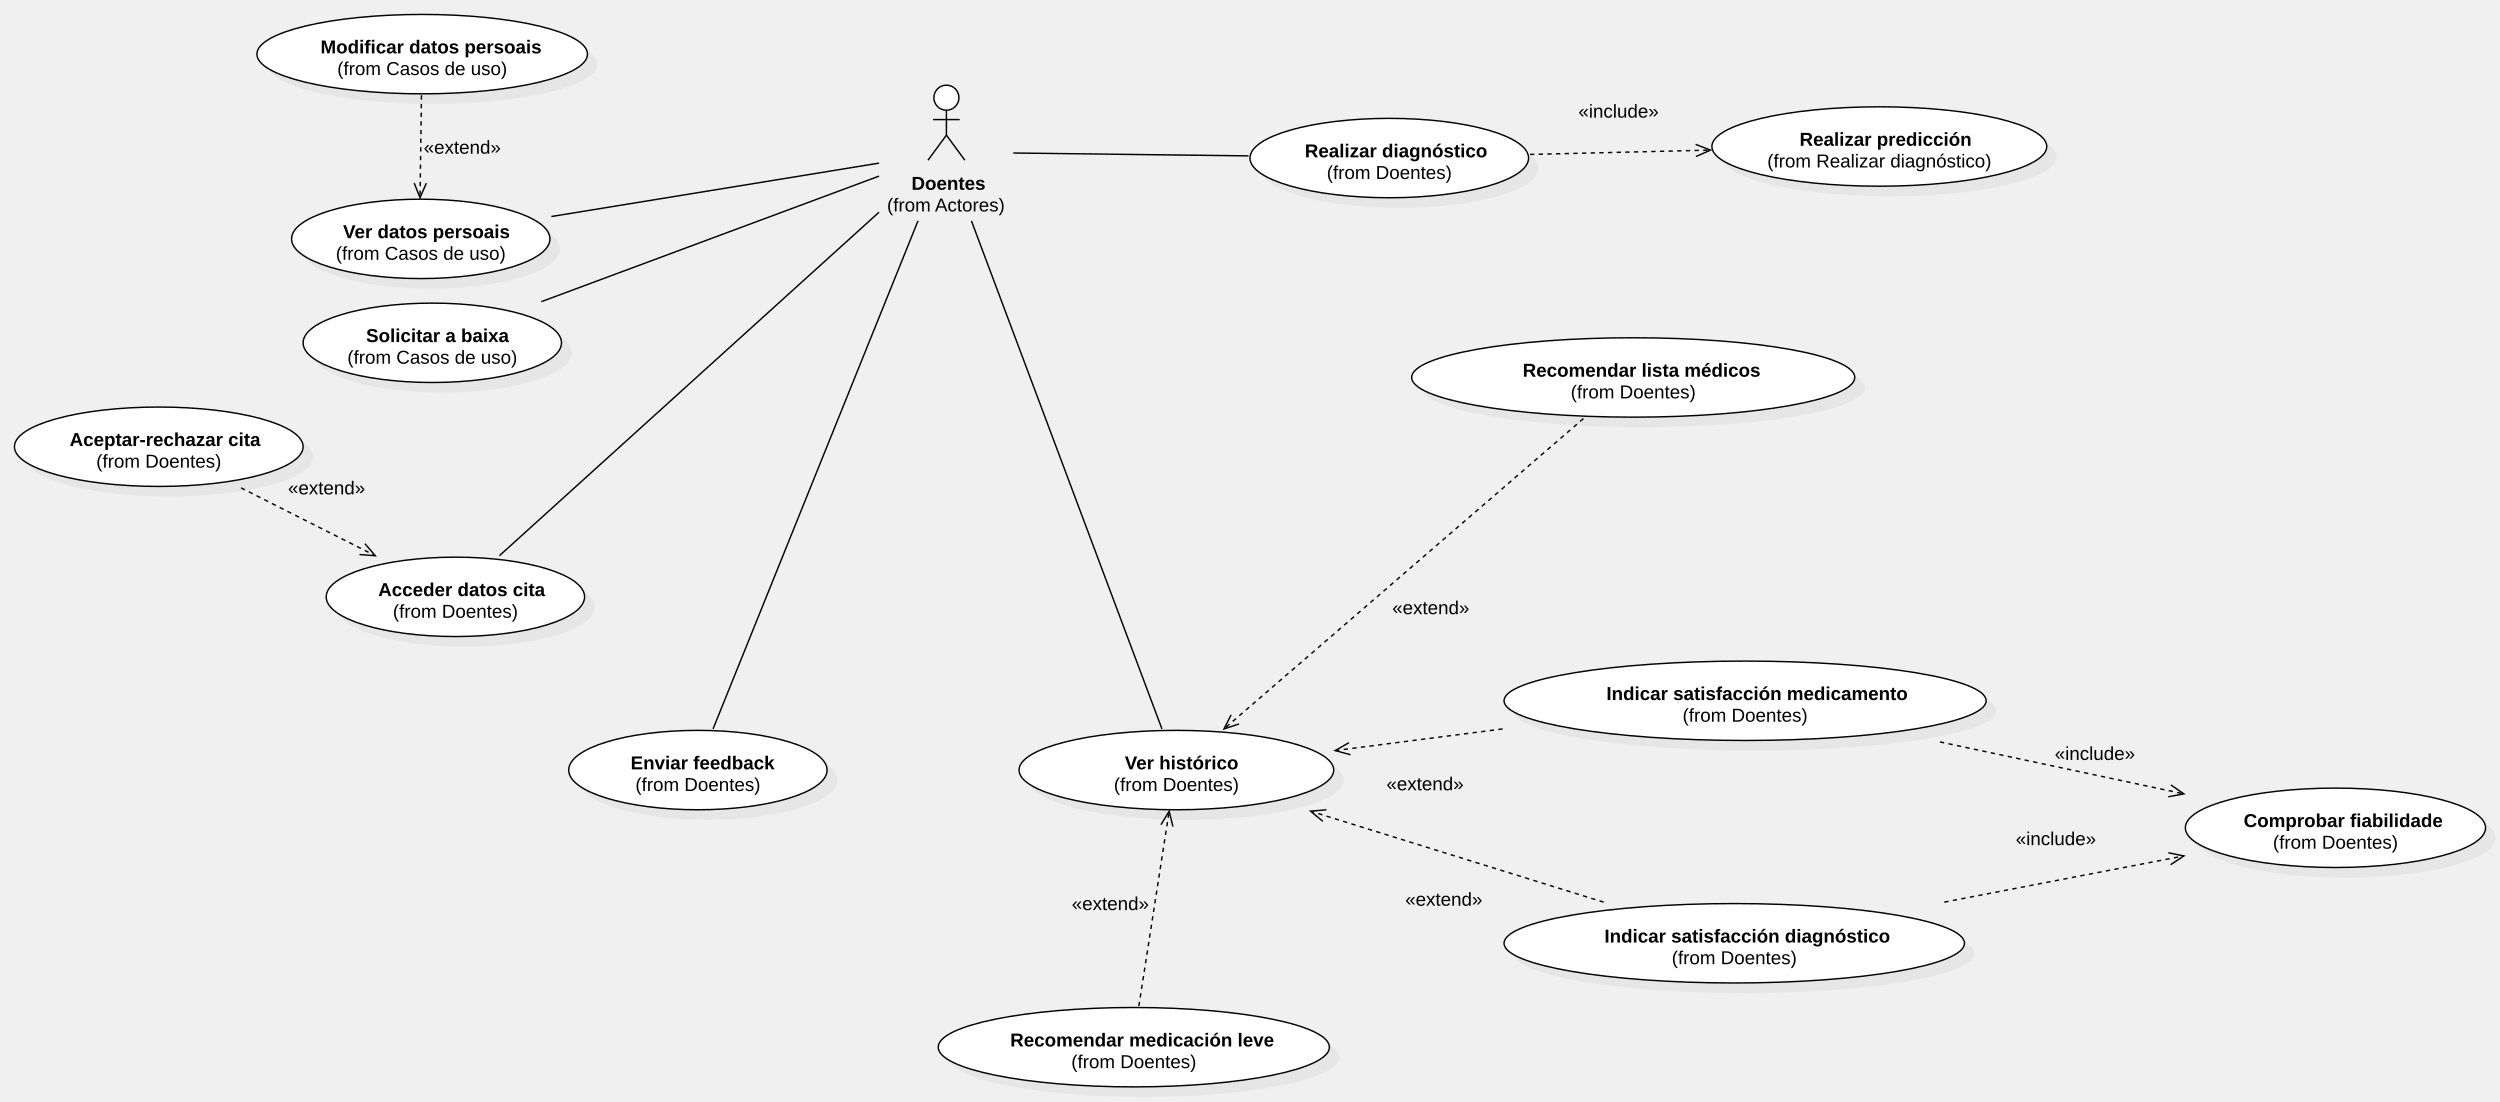
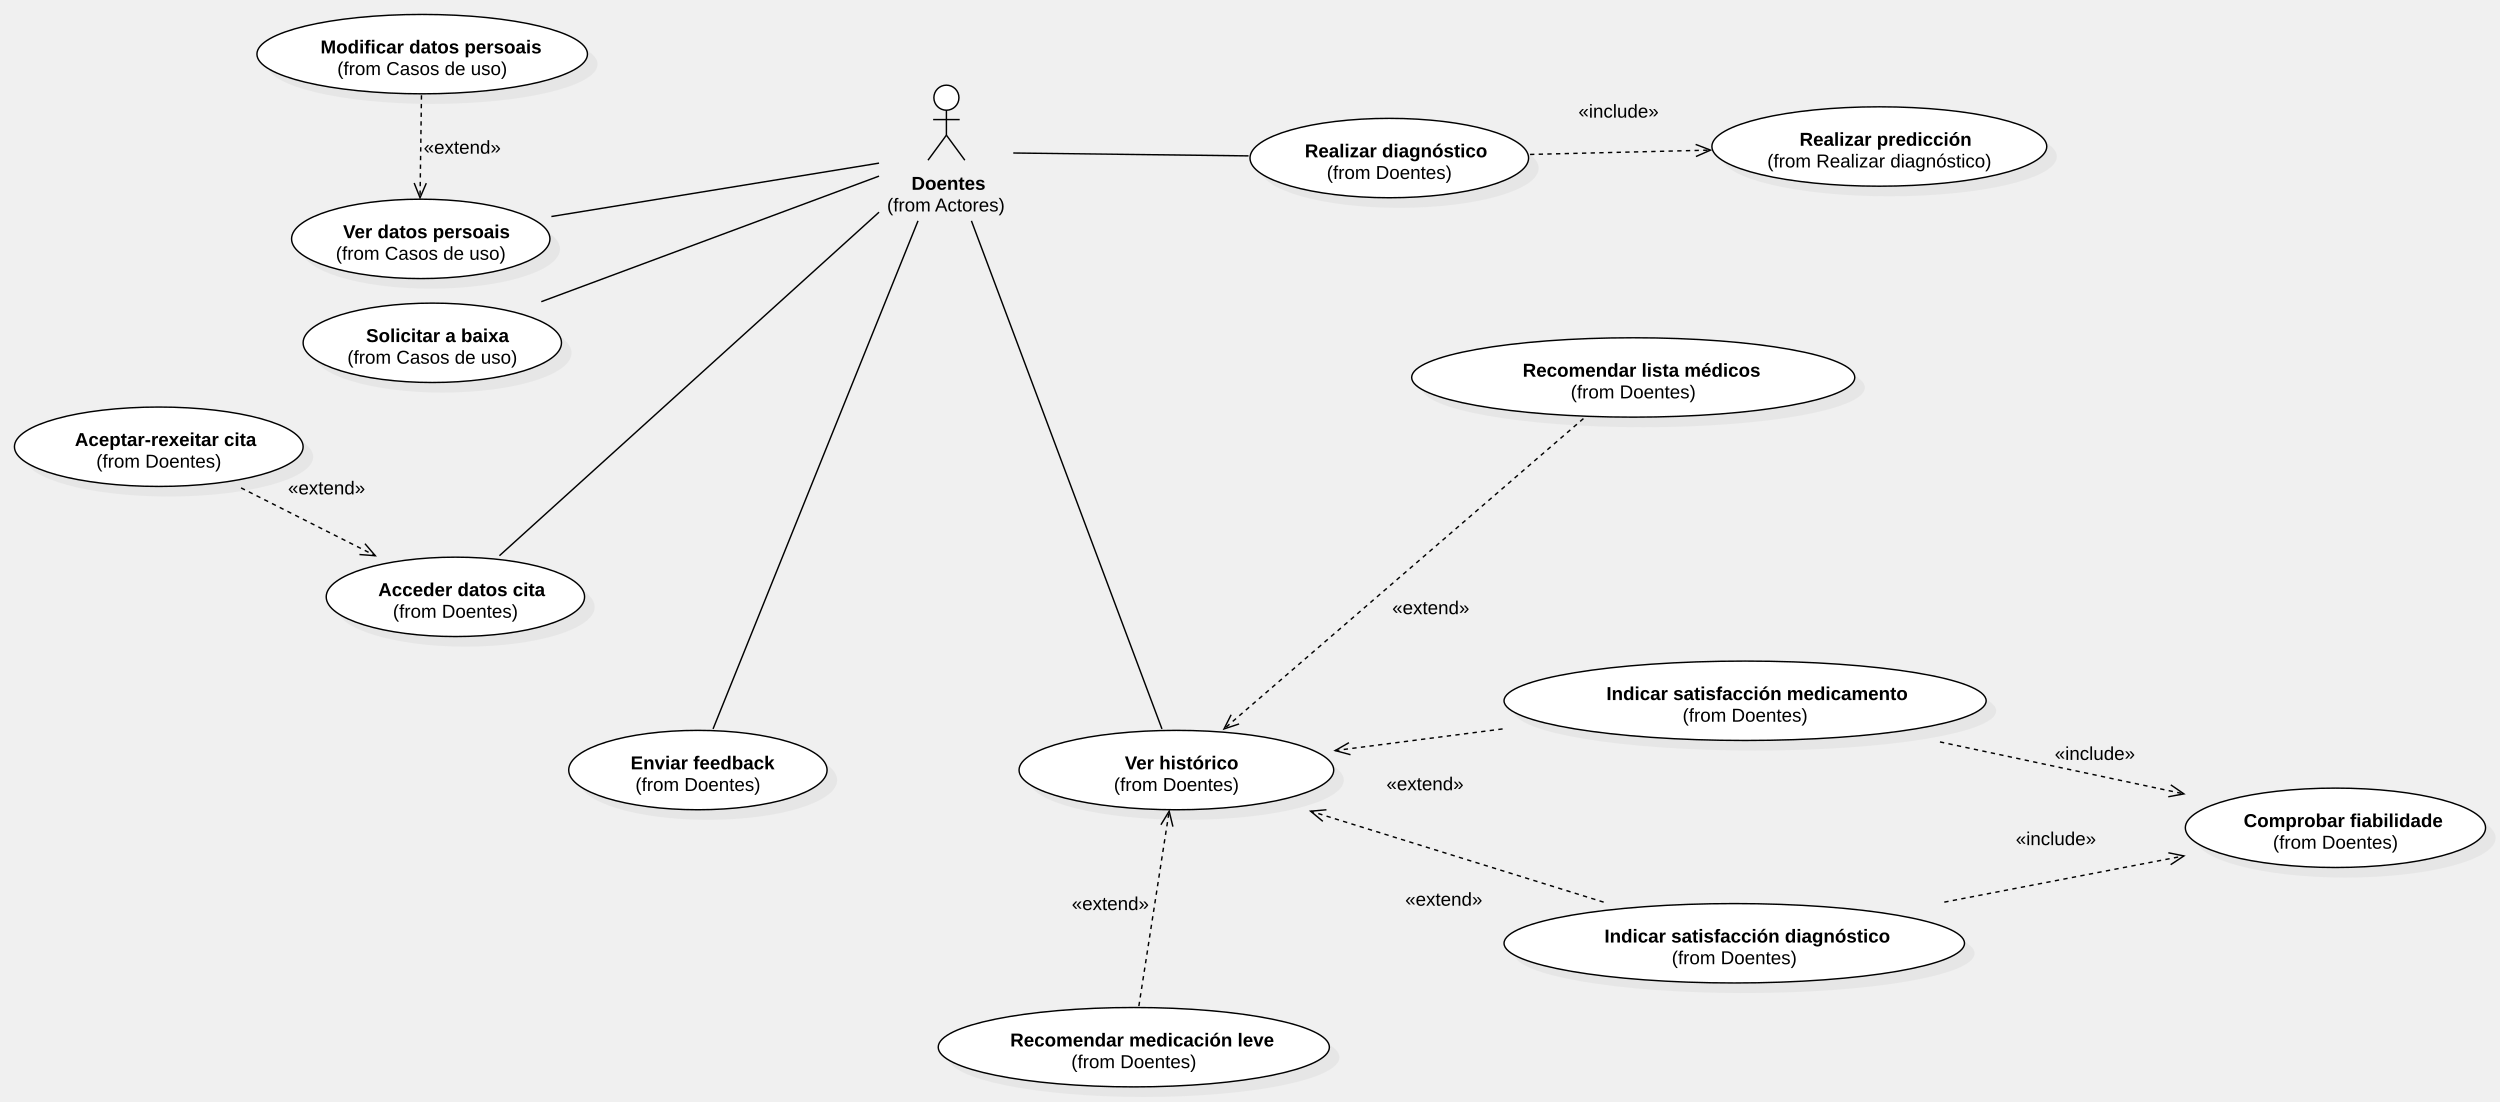
<svg xmlns="http://www.w3.org/2000/svg" version="1.1" width="1732" height="763">
  <defs />
  <g>
    <g transform="translate(-22,-246) scale(1,1)">
      <path fill="#ffffff" stroke="none" d="M 668.992 313.68 C 668.992 308.886 672.877 305 677.671 305 C 682.464 305 686.35 308.886 686.35 313.68 C 686.35 318.474 682.464 322.36 677.671 322.36 C 672.877 322.36 668.992 318.474 668.992 313.68 Z" />
    </g>
    <g transform="translate(-22,-246) scale(1,1)">
      <path fill="none" stroke="#000000" d="M 668.992 313.68 C 668.992 308.886 672.877 305 677.671 305 C 682.464 305 686.35 308.886 686.35 313.68 C 686.35 318.474 682.464 322.36 677.671 322.36 C 672.877 322.36 668.992 318.474 668.992 313.68 Z" stroke-miterlimit="10" />
    </g>
    <g transform="translate(-22,-246) scale(1,1)">
      <path fill="none" stroke="#000000" d="M 677.671 322.36 L 677.671 339.64" stroke-miterlimit="10" />
    </g>
    <g transform="translate(-22,-246) scale(1,1)">
      <path fill="none" stroke="#000000" d="M 668.481 328.84 L 686.861 328.84" stroke-miterlimit="10" />
    </g>
    <g transform="translate(-22,-246) scale(1,1)">
      <path fill="none" stroke="#000000" d="M 677.671 339.64 L 664.907 357" stroke-miterlimit="10" />
    </g>
    <g transform="translate(-22,-246) scale(1,1)">
      <path fill="none" stroke="#000000" d="M 677.671 339.64 L 690.435 357" stroke-miterlimit="10" />
    </g>
    <g transform="translate(-22,-246) scale(1,1)">
      <g>
        <path fill="none" stroke="none" />
        <text fill="#000000" stroke="none" font-family="Arial" font-size="13px" font-style="normal" font-weight="bold" text-decoration="none" x="653.461" y="377.5">Doentes</text>
      </g>
    </g>
    <g transform="translate(-22,-246) scale(1,1)">
      <g>
        <path fill="none" stroke="none" />
        <text fill="#000000" stroke="none" font-family="Arial" font-size="13px" font-style="normal" font-weight="normal" text-decoration="none" x="636.5" y="392.5">(from Actores)</text>
      </g>
    </g>
    <g transform="translate(-22,-246) scale(1,1)">
      <path fill="#C0C0C0" stroke="none" d="M 895 362.5 C 895 347.312 938.205 335 991.5 335 C 1044.795 335 1088 347.312 1088 362.5 C 1088 377.688 1044.795 390 991.5 390 C 938.205 390 895 377.688 895 362.5 Z" opacity="0.2" />
    </g>
    <g transform="translate(-22,-246) scale(1,1)">
      <path fill="#ffffff" stroke="none" d="M 888 355.5 C 888 340.312 931.205 328 984.5 328 C 1037.795 328 1081 340.312 1081 355.5 C 1081 370.688 1037.795 383 984.5 383 C 931.205 383 888 370.688 888 355.5 Z" />
    </g>
    <g transform="translate(-22,-246) scale(1,1)">
      <path fill="none" stroke="#000000" d="M 888 355.5 C 888 340.312 931.205 328 984.5 328 C 1037.795 328 1081 340.312 1081 355.5 C 1081 370.688 1037.795 383 984.5 383 C 931.205 383 888 370.688 888 355.5 Z" stroke-miterlimit="10" />
    </g>
    <g transform="translate(-22,-246) scale(1,1)">
      <g>
        <path fill="none" stroke="none" />
        <text fill="#000000" stroke="none" font-family="Arial" font-size="13px" font-style="normal" font-weight="bold" text-decoration="none" x="925.968" y="355">Realizar diagnóstico</text>
      </g>
    </g>
    <g transform="translate(-22,-246) scale(1,1)">
      <g>
        <path fill="none" stroke="none" />
        <text fill="#000000" stroke="none" font-family="Arial" font-size="13px" font-style="normal" font-weight="normal" text-decoration="none" x="941.155" y="370">(from Doentes)</text>
      </g>
    </g>
    <g transform="translate(-22,-246) scale(1,1)">
      <path fill="none" stroke="#000000" d="M 724 352 L 887 354" stroke-miterlimit="10" />
    </g>
    <g transform="translate(-22,-246) scale(1,1)">
      <path fill="#C0C0C0" stroke="none" d="M 423 786.5 C 423 771.312 463.071 759 512.5 759 C 561.929 759 602 771.312 602 786.5 C 602 801.688 561.929 814 512.5 814 C 463.071 814 423 801.688 423 786.5 Z" opacity="0.2" />
    </g>
    <g transform="translate(-22,-246) scale(1,1)">
      <path fill="#ffffff" stroke="none" d="M 416 779.5 C 416 764.312 456.071 752 505.5 752 C 554.929 752 595 764.312 595 779.5 C 595 794.688 554.929 807 505.5 807 C 456.071 807 416 794.688 416 779.5 Z" />
    </g>
    <g transform="translate(-22,-246) scale(1,1)">
      <path fill="none" stroke="#000000" d="M 416 779.5 C 416 764.312 456.071 752 505.5 752 C 554.929 752 595 764.312 595 779.5 C 595 794.688 554.929 807 505.5 807 C 456.071 807 416 794.688 416 779.5 Z" stroke-miterlimit="10" />
    </g>
    <g transform="translate(-22,-246) scale(1,1)">
      <g>
        <path fill="none" stroke="none" />
        <text fill="#000000" stroke="none" font-family="Arial" font-size="13px" font-style="normal" font-weight="bold" text-decoration="none" x="458.889" y="779">Enviar feedback</text>
      </g>
    </g>
    <g transform="translate(-22,-246) scale(1,1)">
      <g>
        <path fill="none" stroke="none" />
        <text fill="#000000" stroke="none" font-family="Arial" font-size="13px" font-style="normal" font-weight="normal" text-decoration="none" x="462.155" y="794">(from Doentes)</text>
      </g>
    </g>
    <g transform="translate(-22,-246) scale(1,1)">
      <path fill="none" stroke="#000000" d="M 658 399 L 516 751" stroke-miterlimit="10" />
    </g>
    <g transform="translate(-22,-246) scale(1,1)">
      <path fill="#C0C0C0" stroke="none" d="M 735 786.5 C 735 771.312 783.801 759 844 759 C 904.199 759 953 771.312 953 786.5 C 953 801.688 904.199 814 844 814 C 783.801 814 735 801.688 735 786.5 Z" opacity="0.2" />
    </g>
    <g transform="translate(-22,-246) scale(1,1)">
      <path fill="#ffffff" stroke="none" d="M 728 779.5 C 728 764.312 776.801 752 837 752 C 897.199 752 946 764.312 946 779.5 C 946 794.688 897.199 807 837 807 C 776.801 807 728 794.688 728 779.5 Z" />
    </g>
    <g transform="translate(-22,-246) scale(1,1)">
      <path fill="none" stroke="#000000" d="M 728 779.5 C 728 764.312 776.801 752 837 752 C 897.199 752 946 764.312 946 779.5 C 946 794.688 897.199 807 837 807 C 776.801 807 728 794.688 728 779.5 Z" stroke-miterlimit="10" />
    </g>
    <g transform="translate(-22,-246) scale(1,1)">
      <g>
        <path fill="none" stroke="none" />
        <text fill="#000000" stroke="none" font-family="Arial" font-size="13px" font-style="normal" font-weight="bold" text-decoration="none" x="801.234" y="779">Ver histórico</text>
      </g>
    </g>
    <g transform="translate(-22,-246) scale(1,1)">
      <g>
        <path fill="none" stroke="none" />
        <text fill="#000000" stroke="none" font-family="Arial" font-size="13px" font-style="normal" font-weight="normal" text-decoration="none" x="793.655" y="794">(from Doentes)</text>
      </g>
    </g>
    <g transform="translate(-22,-246) scale(1,1)">
      <path fill="none" stroke="#000000" d="M 695 399 L 827 751" stroke-miterlimit="10" />
    </g>
    <g transform="translate(-22,-246) scale(1,1)">
      <path fill="#C0C0C0" stroke="none" d="M 1007 514.5 C 1007 499.312 1075.724 487 1160.5 487 C 1245.276 487 1314 499.312 1314 514.5 C 1314 529.688 1245.276 542 1160.5 542 C 1075.724 542 1007 529.688 1007 514.5 Z" opacity="0.2" />
    </g>
    <g transform="translate(-22,-246) scale(1,1)">
      <path fill="#ffffff" stroke="none" d="M 1000 507.5 C 1000 492.312 1068.724 480 1153.5 480 C 1238.276 480 1307 492.312 1307 507.5 C 1307 522.688 1238.276 535 1153.5 535 C 1068.724 535 1000 522.688 1000 507.5 Z" />
    </g>
    <g transform="translate(-22,-246) scale(1,1)">
      <path fill="none" stroke="#000000" d="M 1000 507.5 C 1000 492.312 1068.724 480 1153.5 480 C 1238.276 480 1307 492.312 1307 507.5 C 1307 522.688 1238.276 535 1153.5 535 C 1068.724 535 1000 522.688 1000 507.5 Z" stroke-miterlimit="10" />
    </g>
    <g transform="translate(-22,-246) scale(1,1)">
      <g>
        <path fill="none" stroke="none" />
        <text fill="#000000" stroke="none" font-family="Arial" font-size="13px" font-style="normal" font-weight="bold" text-decoration="none" x="1076.912" y="507">Recomendar lista médicos</text>
      </g>
    </g>
    <g transform="translate(-22,-246) scale(1,1)">
      <g>
        <path fill="none" stroke="none" />
        <text fill="#000000" stroke="none" font-family="Arial" font-size="13px" font-style="normal" font-weight="normal" text-decoration="none" x="1110.155" y="522">(from Doentes)</text>
      </g>
    </g>
    <g transform="translate(-22,-246) scale(1,1)">
      <path fill="#C0C0C0" stroke="none" d="M 255 666.5 C 255 651.312 295.071 639 344.5 639 C 393.929 639 434 651.312 434 666.5 C 434 681.688 393.929 694 344.5 694 C 295.071 694 255 681.688 255 666.5 Z" opacity="0.2" />
    </g>
    <g transform="translate(-22,-246) scale(1,1)">
      <path fill="#ffffff" stroke="none" d="M 248 659.5 C 248 644.312 288.071 632 337.5 632 C 386.929 632 427 644.312 427 659.5 C 427 674.688 386.929 687 337.5 687 C 288.071 687 248 674.688 248 659.5 Z" />
    </g>
    <g transform="translate(-22,-246) scale(1,1)">
      <path fill="none" stroke="#000000" d="M 248 659.5 C 248 644.312 288.071 632 337.5 632 C 386.929 632 427 644.312 427 659.5 C 427 674.688 386.929 687 337.5 687 C 288.071 687 248 674.688 248 659.5 Z" stroke-miterlimit="10" />
    </g>
    <g transform="translate(-22,-246) scale(1,1)">
      <g>
        <path fill="none" stroke="none" />
        <text fill="#000000" stroke="none" font-family="Arial" font-size="13px" font-style="normal" font-weight="bold" text-decoration="none" x="284.027" y="659">Acceder datos cita</text>
      </g>
    </g>
    <g transform="translate(-22,-246) scale(1,1)">
      <g>
        <path fill="none" stroke="none" />
        <text fill="#000000" stroke="none" font-family="Arial" font-size="13px" font-style="normal" font-weight="normal" text-decoration="none" x="294.155" y="674">(from Doentes)</text>
      </g>
    </g>
    <g transform="translate(-22,-246) scale(1,1)">
      <path fill="none" stroke="#000000" d="M 631 393 L 368 631" stroke-miterlimit="10" />
    </g>
    <g transform="translate(-22,-246) scale(1,1)">
      <path fill="#C0C0C0" stroke="none" d="M 39 562.5 C 39 547.312 83.772 535 139 535 C 194.228 535 239 547.312 239 562.5 C 239 577.688 194.228 590 139 590 C 83.772 590 39 577.688 39 562.5 Z" opacity="0.2" />
    </g>
    <g transform="translate(-22,-246) scale(1,1)">
      <path fill="#ffffff" stroke="none" d="M 32 555.5 C 32 540.312 76.772 528 132 528 C 187.228 528 232 540.312 232 555.5 C 232 570.688 187.228 583 132 583 C 76.772 583 32 570.688 32 555.5 Z" />
    </g>
    <g transform="translate(-22,-246) scale(1,1)">
      <path fill="none" stroke="#000000" d="M 32 555.5 C 32 540.312 76.772 528 132 528 C 187.228 528 232 540.312 232 555.5 C 232 570.688 187.228 583 132 583 C 76.772 583 32 570.688 32 555.5 Z" stroke-miterlimit="10" />
    </g>
    <g transform="translate(-22,-246) scale(1,1)">
      <g>
        <path fill="none" stroke="none" />
-         <text fill="#000000" stroke="none" font-family="Arial" font-size="13px" font-style="normal" font-weight="bold" text-decoration="none" x="70.225" y="555">Aceptar-rechazar cita</text>
+         <text fill="#000000" stroke="none" font-family="Arial" font-size="13px" font-style="normal" font-weight="bold" text-decoration="none" x="73.84" y="555">Aceptar-rexeitar cita</text>
      </g>
    </g>
    <g transform="translate(-22,-246) scale(1,1)">
      <g>
        <path fill="none" stroke="none" />
        <text fill="#000000" stroke="none" font-family="Arial" font-size="13px" font-style="normal" font-weight="normal" text-decoration="none" x="88.655" y="570">(from Doentes)</text>
      </g>
    </g>
    <g transform="translate(-22,-246) scale(1,1)">
      <path fill="#C0C0C0" stroke="none" d="M 239 490.5 C 239 475.312 279.071 463 328.5 463 C 377.929 463 418 475.312 418 490.5 C 418 505.688 377.929 518 328.5 518 C 279.071 518 239 505.688 239 490.5 Z" opacity="0.2" />
    </g>
    <g transform="translate(-22,-246) scale(1,1)">
      <path fill="#ffffff" stroke="none" d="M 232 483.5 C 232 468.312 272.071 456 321.5 456 C 370.929 456 411 468.312 411 483.5 C 411 498.688 370.929 511 321.5 511 C 272.071 511 232 498.688 232 483.5 Z" />
    </g>
    <g transform="translate(-22,-246) scale(1,1)">
      <path fill="none" stroke="#000000" d="M 232 483.5 C 232 468.312 272.071 456 321.5 456 C 370.929 456 411 468.312 411 483.5 C 411 498.688 370.929 511 321.5 511 C 272.071 511 232 498.688 232 483.5 Z" stroke-miterlimit="10" />
    </g>
    <g transform="translate(-22,-246) scale(1,1)">
      <g>
        <path fill="none" stroke="none" />
        <text fill="#000000" stroke="none" font-family="Arial" font-size="13px" font-style="normal" font-weight="bold" text-decoration="none" x="275.616" y="483">Solicitar a baixa</text>
      </g>
    </g>
    <g transform="translate(-22,-246) scale(1,1)">
      <g>
        <path fill="none" stroke="none" />
        <text fill="#000000" stroke="none" font-family="Arial" font-size="13px" font-style="normal" font-weight="normal" text-decoration="none" x="262.619" y="498">(from Casos de uso)</text>
      </g>
    </g>
    <g transform="translate(-22,-246) scale(1,1)">
      <path fill="none" stroke="#000000" d="M 631 368 L 397 455" stroke-miterlimit="10" />
    </g>
    <g transform="translate(-22,-246) scale(1,1)">
      <path fill="#C0C0C0" stroke="none" d="M 231 418.5 C 231 403.312 271.071 391 320.5 391 C 369.929 391 410 403.312 410 418.5 C 410 433.688 369.929 446 320.5 446 C 271.071 446 231 433.688 231 418.5 Z" opacity="0.2" />
    </g>
    <g transform="translate(-22,-246) scale(1,1)">
      <path fill="#ffffff" stroke="none" d="M 224 411.5 C 224 396.312 264.071 384 313.5 384 C 362.929 384 403 396.312 403 411.5 C 403 426.688 362.929 439 313.5 439 C 264.071 439 224 426.688 224 411.5 Z" />
    </g>
    <g transform="translate(-22,-246) scale(1,1)">
      <path fill="none" stroke="#000000" d="M 224 411.5 C 224 396.312 264.071 384 313.5 384 C 362.929 384 403 396.312 403 411.5 C 403 426.688 362.929 439 313.5 439 C 264.071 439 224 426.688 224 411.5 Z" stroke-miterlimit="10" />
    </g>
    <g transform="translate(-22,-246) scale(1,1)">
      <g>
        <path fill="none" stroke="none" />
        <text fill="#000000" stroke="none" font-family="Arial" font-size="13px" font-style="normal" font-weight="bold" text-decoration="none" x="259.662" y="411">Ver datos persoais</text>
      </g>
    </g>
    <g transform="translate(-22,-246) scale(1,1)">
      <g>
        <path fill="none" stroke="none" />
        <text fill="#000000" stroke="none" font-family="Arial" font-size="13px" font-style="normal" font-weight="normal" text-decoration="none" x="254.619" y="426">(from Casos de uso)</text>
      </g>
    </g>
    <g transform="translate(-22,-246) scale(1,1)">
      <path fill="none" stroke="#000000" d="M 631 359 L 404 396" stroke-miterlimit="10" />
    </g>
    <g transform="translate(-22,-246) scale(1,1)">
      <path fill="#C0C0C0" stroke="none" d="M 207 290.5 C 207 275.312 258.263 263 321.5 263 C 384.737 263 436 275.312 436 290.5 C 436 305.688 384.737 318 321.5 318 C 258.263 318 207 305.688 207 290.5 Z" opacity="0.2" />
    </g>
    <g transform="translate(-22,-246) scale(1,1)">
      <path fill="#ffffff" stroke="none" d="M 200 283.5 C 200 268.312 251.263 256 314.5 256 C 377.737 256 429 268.312 429 283.5 C 429 298.688 377.737 311 314.5 311 C 251.263 311 200 298.688 200 283.5 Z" />
    </g>
    <g transform="translate(-22,-246) scale(1,1)">
      <path fill="none" stroke="#000000" d="M 200 283.5 C 200 268.312 251.263 256 314.5 256 C 377.737 256 429 268.312 429 283.5 C 429 298.688 377.737 311 314.5 311 C 251.263 311 200 298.688 200 283.5 Z" stroke-miterlimit="10" />
    </g>
    <g transform="translate(-22,-246) scale(1,1)">
      <g>
        <path fill="none" stroke="none" />
        <text fill="#000000" stroke="none" font-family="Arial" font-size="13px" font-style="normal" font-weight="bold" text-decoration="none" x="244.051" y="283">Modificar datos persoais</text>
      </g>
    </g>
    <g transform="translate(-22,-246) scale(1,1)">
      <g>
        <path fill="none" stroke="none" />
        <text fill="#000000" stroke="none" font-family="Arial" font-size="13px" font-style="normal" font-weight="normal" text-decoration="none" x="255.619" y="298">(from Casos de uso)</text>
      </g>
    </g>
    <g transform="translate(-22,-246) scale(1,1)">
      <path fill="#C0C0C0" stroke="none" d="M 1215 354.5 C 1215 339.312 1266.935 327 1331 327 C 1395.065 327 1447 339.312 1447 354.5 C 1447 369.688 1395.065 382 1331 382 C 1266.935 382 1215 369.688 1215 354.5 Z" opacity="0.2" />
    </g>
    <g transform="translate(-22,-246) scale(1,1)">
      <path fill="#ffffff" stroke="none" d="M 1208 347.5 C 1208 332.312 1259.935 320 1324 320 C 1388.065 320 1440 332.312 1440 347.5 C 1440 362.688 1388.065 375 1324 375 C 1259.935 375 1208 362.688 1208 347.5 Z" />
    </g>
    <g transform="translate(-22,-246) scale(1,1)">
      <path fill="none" stroke="#000000" d="M 1208 347.5 C 1208 332.312 1259.935 320 1324 320 C 1388.065 320 1440 332.312 1440 347.5 C 1440 362.688 1388.065 375 1324 375 C 1259.935 375 1208 362.688 1208 347.5 Z" stroke-miterlimit="10" />
    </g>
    <g transform="translate(-22,-246) scale(1,1)">
      <g>
        <path fill="none" stroke="none" />
        <text fill="#000000" stroke="none" font-family="Arial" font-size="13px" font-style="normal" font-weight="bold" text-decoration="none" x="1268.725" y="347">Realizar predicción</text>
      </g>
    </g>
    <g transform="translate(-22,-246) scale(1,1)">
      <g>
        <path fill="none" stroke="none" />
        <text fill="#000000" stroke="none" font-family="Arial" font-size="13px" font-style="normal" font-weight="normal" text-decoration="none" x="1246.333" y="362">(from Realizar diagnóstico)</text>
      </g>
    </g>
    <g transform="translate(-22,-246) scale(1,1)">
      <path fill="none" stroke="#000000" d="M 1082 353 L 1207 350" stroke-miterlimit="10" stroke-dasharray="3" />
    </g>
    <g transform="translate(-22,-246) scale(1,1)">
      <path fill="none" stroke="#000000" d="M 1196.941 354.452 L 1207 350 L 1196.739 346.036" stroke-miterlimit="10" />
    </g>
    <g transform="translate(-22,-246) scale(1,1)">
      <g>
        <path fill="none" stroke="none" />
        <text fill="#000000" stroke="none" font-family="Arial" font-size="13px" font-style="normal" font-weight="normal" text-decoration="none" x="1115.5" y="327.5">«include»</text>
      </g>
    </g>
    <g transform="translate(-22,-246) scale(1,1)">
      <path fill="#C0C0C0" stroke="none" d="M 679 978.5 C 679 963.312 739.665 951 814.5 951 C 889.335 951 950 963.312 950 978.5 C 950 993.688 889.335 1006 814.5 1006 C 739.665 1006 679 993.688 679 978.5 Z" opacity="0.2" />
    </g>
    <g transform="translate(-22,-246) scale(1,1)">
      <path fill="#ffffff" stroke="none" d="M 672 971.5 C 672 956.312 732.665 944 807.5 944 C 882.335 944 943 956.312 943 971.5 C 943 986.688 882.335 999 807.5 999 C 732.665 999 672 986.688 672 971.5 Z" />
    </g>
    <g transform="translate(-22,-246) scale(1,1)">
      <path fill="none" stroke="#000000" d="M 672 971.5 C 672 956.312 732.665 944 807.5 944 C 882.335 944 943 956.312 943 971.5 C 943 986.688 882.335 999 807.5 999 C 732.665 999 672 986.688 672 971.5 Z" stroke-miterlimit="10" />
    </g>
    <g transform="translate(-22,-246) scale(1,1)">
      <g>
        <path fill="none" stroke="none" />
        <text fill="#000000" stroke="none" font-family="Arial" font-size="13px" font-style="normal" font-weight="bold" text-decoration="none" x="721.873" y="971">Recomendar medicación leve</text>
      </g>
    </g>
    <g transform="translate(-22,-246) scale(1,1)">
      <g>
        <path fill="none" stroke="none" />
        <text fill="#000000" stroke="none" font-family="Arial" font-size="13px" font-style="normal" font-weight="normal" text-decoration="none" x="764.155" y="986">(from Doentes)</text>
      </g>
    </g>
    <g transform="translate(-22,-246) scale(1,1)">
      <path fill="#C0C0C0" stroke="none" d="M 1071 738.5 C 1071 723.312 1145.768 711 1238 711 C 1330.232 711 1405 723.312 1405 738.5 C 1405 753.688 1330.232 766 1238 766 C 1145.768 766 1071 753.688 1071 738.5 Z" opacity="0.2" />
    </g>
    <g transform="translate(-22,-246) scale(1,1)">
      <path fill="#ffffff" stroke="none" d="M 1064 731.5 C 1064 716.312 1138.768 704 1231 704 C 1323.232 704 1398 716.312 1398 731.5 C 1398 746.688 1323.232 759 1231 759 C 1138.768 759 1064 746.688 1064 731.5 Z" />
    </g>
    <g transform="translate(-22,-246) scale(1,1)">
      <path fill="none" stroke="#000000" d="M 1064 731.5 C 1064 716.312 1138.768 704 1231 704 C 1323.232 704 1398 716.312 1398 731.5 C 1398 746.688 1323.232 759 1231 759 C 1138.768 759 1064 746.688 1064 731.5 Z" stroke-miterlimit="10" />
    </g>
    <g transform="translate(-22,-246) scale(1,1)">
      <g>
        <path fill="none" stroke="none" />
        <text fill="#000000" stroke="none" font-family="Arial" font-size="13px" font-style="normal" font-weight="bold" text-decoration="none" x="1134.9" y="731">Indicar satisfacción medicamento</text>
      </g>
    </g>
    <g transform="translate(-22,-246) scale(1,1)">
      <g>
        <path fill="none" stroke="none" />
        <text fill="#000000" stroke="none" font-family="Arial" font-size="13px" font-style="normal" font-weight="normal" text-decoration="none" x="1187.655" y="746">(from Doentes)</text>
      </g>
    </g>
    <g transform="translate(-22,-246) scale(1,1)">
      <path fill="#C0C0C0" stroke="none" d="M 1543 826.5 C 1543 811.312 1589.562 799 1647 799 C 1704.438 799 1751 811.312 1751 826.5 C 1751 841.688 1704.438 854 1647 854 C 1589.562 854 1543 841.688 1543 826.5 Z" opacity="0.2" />
    </g>
    <g transform="translate(-22,-246) scale(1,1)">
      <path fill="#ffffff" stroke="none" d="M 1536 819.5 C 1536 804.312 1582.562 792 1640 792 C 1697.438 792 1744 804.312 1744 819.5 C 1744 834.688 1697.438 847 1640 847 C 1582.562 847 1536 834.688 1536 819.5 Z" />
    </g>
    <g transform="translate(-22,-246) scale(1,1)">
      <path fill="none" stroke="#000000" d="M 1536 819.5 C 1536 804.312 1582.562 792 1640 792 C 1697.438 792 1744 804.312 1744 819.5 C 1744 834.688 1697.438 847 1640 847 C 1582.562 847 1536 834.688 1536 819.5 Z" stroke-miterlimit="10" />
    </g>
    <g transform="translate(-22,-246) scale(1,1)">
      <g>
        <path fill="none" stroke="none" />
        <text fill="#000000" stroke="none" font-family="Arial" font-size="13px" font-style="normal" font-weight="bold" text-decoration="none" x="1576.409" y="819">Comprobar fiabilidade</text>
      </g>
    </g>
    <g transform="translate(-22,-246) scale(1,1)">
      <g>
        <path fill="none" stroke="none" />
        <text fill="#000000" stroke="none" font-family="Arial" font-size="13px" font-style="normal" font-weight="normal" text-decoration="none" x="1596.655" y="834">(from Doentes)</text>
      </g>
    </g>
    <g transform="translate(-22,-246) scale(1,1)">
      <path fill="none" stroke="#000000" d="M 1366 760 L 1535 796" stroke-miterlimit="10" stroke-dasharray="3" />
    </g>
    <g transform="translate(-22,-246) scale(1,1)">
      <path fill="none" stroke="#000000" d="M 1524.183 798 L 1535 796 L 1525.937 789.766" stroke-miterlimit="10" />
    </g>
    <g transform="translate(-22,-246) scale(1,1)">
      <g>
        <path fill="none" stroke="none" />
        <text fill="#000000" stroke="none" font-family="Arial" font-size="13px" font-style="normal" font-weight="normal" text-decoration="none" x="1445.5" y="772.5">«include»</text>
      </g>
    </g>
    <g transform="translate(-22,-246) scale(1,1)">
      <path fill="#C0C0C0" stroke="none" d="M 1071 906.5 C 1071 891.312 1142.411 879 1230.5 879 C 1318.589 879 1390 891.312 1390 906.5 C 1390 921.688 1318.589 934 1230.5 934 C 1142.411 934 1071 921.688 1071 906.5 Z" opacity="0.2" />
    </g>
    <g transform="translate(-22,-246) scale(1,1)">
      <path fill="#ffffff" stroke="none" d="M 1064 899.5 C 1064 884.312 1135.411 872 1223.5 872 C 1311.589 872 1383 884.312 1383 899.5 C 1383 914.688 1311.589 927 1223.5 927 C 1135.411 927 1064 914.688 1064 899.5 Z" />
    </g>
    <g transform="translate(-22,-246) scale(1,1)">
      <path fill="none" stroke="#000000" d="M 1064 899.5 C 1064 884.312 1135.411 872 1223.5 872 C 1311.589 872 1383 884.312 1383 899.5 C 1383 914.688 1311.589 927 1223.5 927 C 1135.411 927 1064 914.688 1064 899.5 Z" stroke-miterlimit="10" />
    </g>
    <g transform="translate(-22,-246) scale(1,1)">
      <g>
        <path fill="none" stroke="none" />
        <text fill="#000000" stroke="none" font-family="Arial" font-size="13px" font-style="normal" font-weight="bold" text-decoration="none" x="1133.535" y="899">Indicar satisfacción diagnóstico</text>
      </g>
    </g>
    <g transform="translate(-22,-246) scale(1,1)">
      <g>
        <path fill="none" stroke="none" />
        <text fill="#000000" stroke="none" font-family="Arial" font-size="13px" font-style="normal" font-weight="normal" text-decoration="none" x="1180.155" y="914">(from Doentes)</text>
      </g>
    </g>
    <g transform="translate(-22,-246) scale(1,1)">
      <path fill="none" stroke="#000000" d="M 1369 871 L 1535 839" stroke-miterlimit="10" stroke-dasharray="3" />
    </g>
    <g transform="translate(-22,-246) scale(1,1)">
      <path fill="none" stroke="#000000" d="M 1525.818 845.057 L 1535 839 L 1524.224 836.79" stroke-miterlimit="10" />
    </g>
    <g transform="translate(-22,-246) scale(1,1)">
      <g>
        <path fill="none" stroke="none" />
        <text fill="#000000" stroke="none" font-family="Arial" font-size="13px" font-style="normal" font-weight="normal" text-decoration="none" x="1418.5" y="831.5">«include»</text>
      </g>
    </g>
    <g transform="translate(-22,-246) scale(1,1)">
      <path fill="none" stroke="#000000" d="M 189 584 L 282 631" stroke-miterlimit="10" stroke-dasharray="3" />
    </g>
    <g transform="translate(-22,-246) scale(1,1)">
      <path fill="none" stroke="#000000" d="M 271.031 630.173 L 282 631 L 274.829 622.659" stroke-miterlimit="10" />
    </g>
    <g transform="translate(-22,-246) scale(1,1)">
      <g>
        <path fill="none" stroke="none" />
        <text fill="#000000" stroke="none" font-family="Arial" font-size="13px" font-style="normal" font-weight="normal" text-decoration="none" x="221.5" y="588.5">«extend»</text>
      </g>
    </g>
    <g transform="translate(-22,-246) scale(1,1)">
      <path fill="none" stroke="#000000" d="M 314 312 L 313 383" stroke-miterlimit="10" stroke-dasharray="3" />
    </g>
    <g transform="translate(-22,-246) scale(1,1)">
      <path fill="none" stroke="#000000" d="M 308.934 372.779 L 313 383 L 317.352 372.898" stroke-miterlimit="10" />
    </g>
    <g transform="translate(-22,-246) scale(1,1)">
      <g>
        <path fill="none" stroke="none" />
        <text fill="#000000" stroke="none" font-family="Arial" font-size="13px" font-style="normal" font-weight="normal" text-decoration="none" x="315.5" y="352.5">«extend»</text>
      </g>
    </g>
    <g transform="translate(-22,-246) scale(1,1)">
      <path fill="none" stroke="#000000" d="M 1063 751 L 947 766" stroke-miterlimit="10" stroke-dasharray="3" />
    </g>
    <g transform="translate(-22,-246) scale(1,1)">
      <path fill="none" stroke="#000000" d="M 956.539 760.522 L 947 766 L 957.619 768.871" stroke-miterlimit="10" />
    </g>
    <g transform="translate(-22,-246) scale(1,1)">
      <g>
        <path fill="none" stroke="none" />
        <text fill="#000000" stroke="none" font-family="Arial" font-size="13px" font-style="normal" font-weight="normal" text-decoration="none" x="982.5" y="793.5">«extend»</text>
      </g>
    </g>
    <g transform="translate(-22,-246) scale(1,1)">
      <path fill="none" stroke="#000000" d="M 1133 871 L 930 808" stroke-miterlimit="10" stroke-dasharray="3" />
    </g>
    <g transform="translate(-22,-246) scale(1,1)">
      <path fill="none" stroke="#000000" d="M 940.954 806.992 L 930 808 L 938.458 815.033" stroke-miterlimit="10" />
    </g>
    <g transform="translate(-22,-246) scale(1,1)">
      <g>
        <path fill="none" stroke="none" />
        <text fill="#000000" stroke="none" font-family="Arial" font-size="13px" font-style="normal" font-weight="normal" text-decoration="none" x="995.5" y="873.5">«extend»</text>
      </g>
    </g>
    <g transform="translate(-22,-246) scale(1,1)">
      <path fill="none" stroke="#000000" d="M 1119 536 L 870 751" stroke-miterlimit="10" stroke-dasharray="3" />
    </g>
    <g transform="translate(-22,-246) scale(1,1)">
      <path fill="none" stroke="#000000" d="M 874.941 741.172 L 870 751 L 880.443 747.544" stroke-miterlimit="10" />
    </g>
    <g transform="translate(-22,-246) scale(1,1)">
      <g>
        <path fill="none" stroke="none" />
        <text fill="#000000" stroke="none" font-family="Arial" font-size="13px" font-style="normal" font-weight="normal" text-decoration="none" x="986.5" y="671.5">«extend»</text>
      </g>
    </g>
    <g transform="translate(-22,-246) scale(1,1)">
      <path fill="none" stroke="#000000" d="M 811 943 L 832 808" stroke-miterlimit="10" stroke-dasharray="3" />
    </g>
    <g transform="translate(-22,-246) scale(1,1)">
      <path fill="none" stroke="#000000" d="M 834.597 818.689 L 832 808 L 826.278 817.395" stroke-miterlimit="10" />
    </g>
    <g transform="translate(-22,-246) scale(1,1)">
      <g>
        <path fill="none" stroke="none" />
        <text fill="#000000" stroke="none" font-family="Arial" font-size="13px" font-style="normal" font-weight="normal" text-decoration="none" x="764.5" y="876.5">«extend»</text>
      </g>
    </g>
  </g>
</svg>
